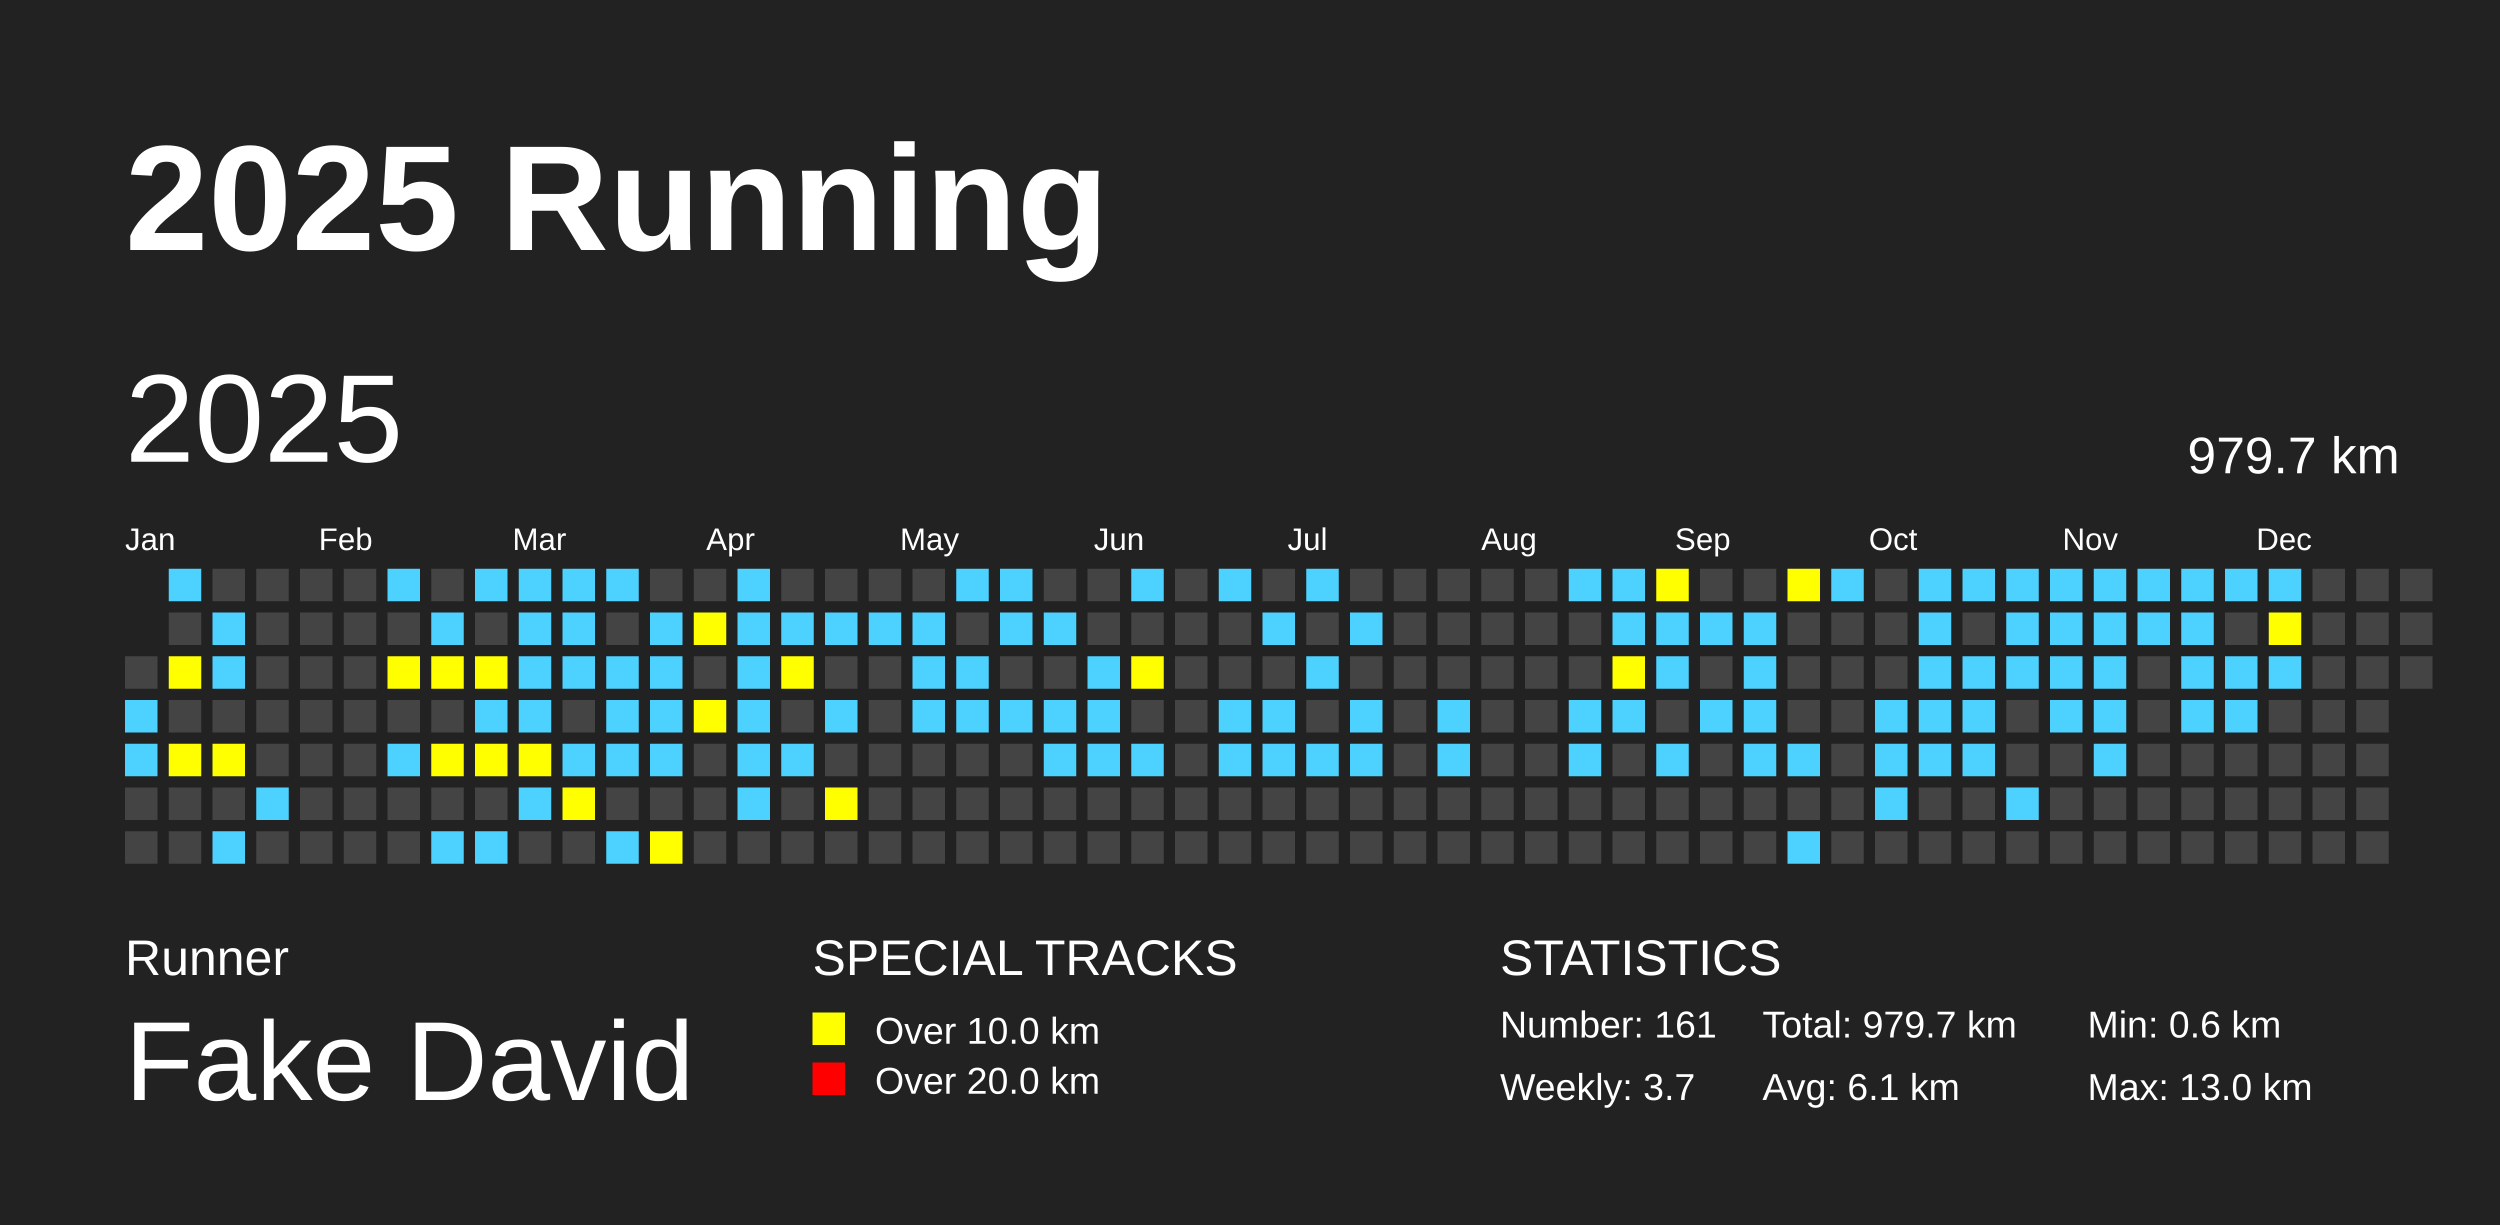
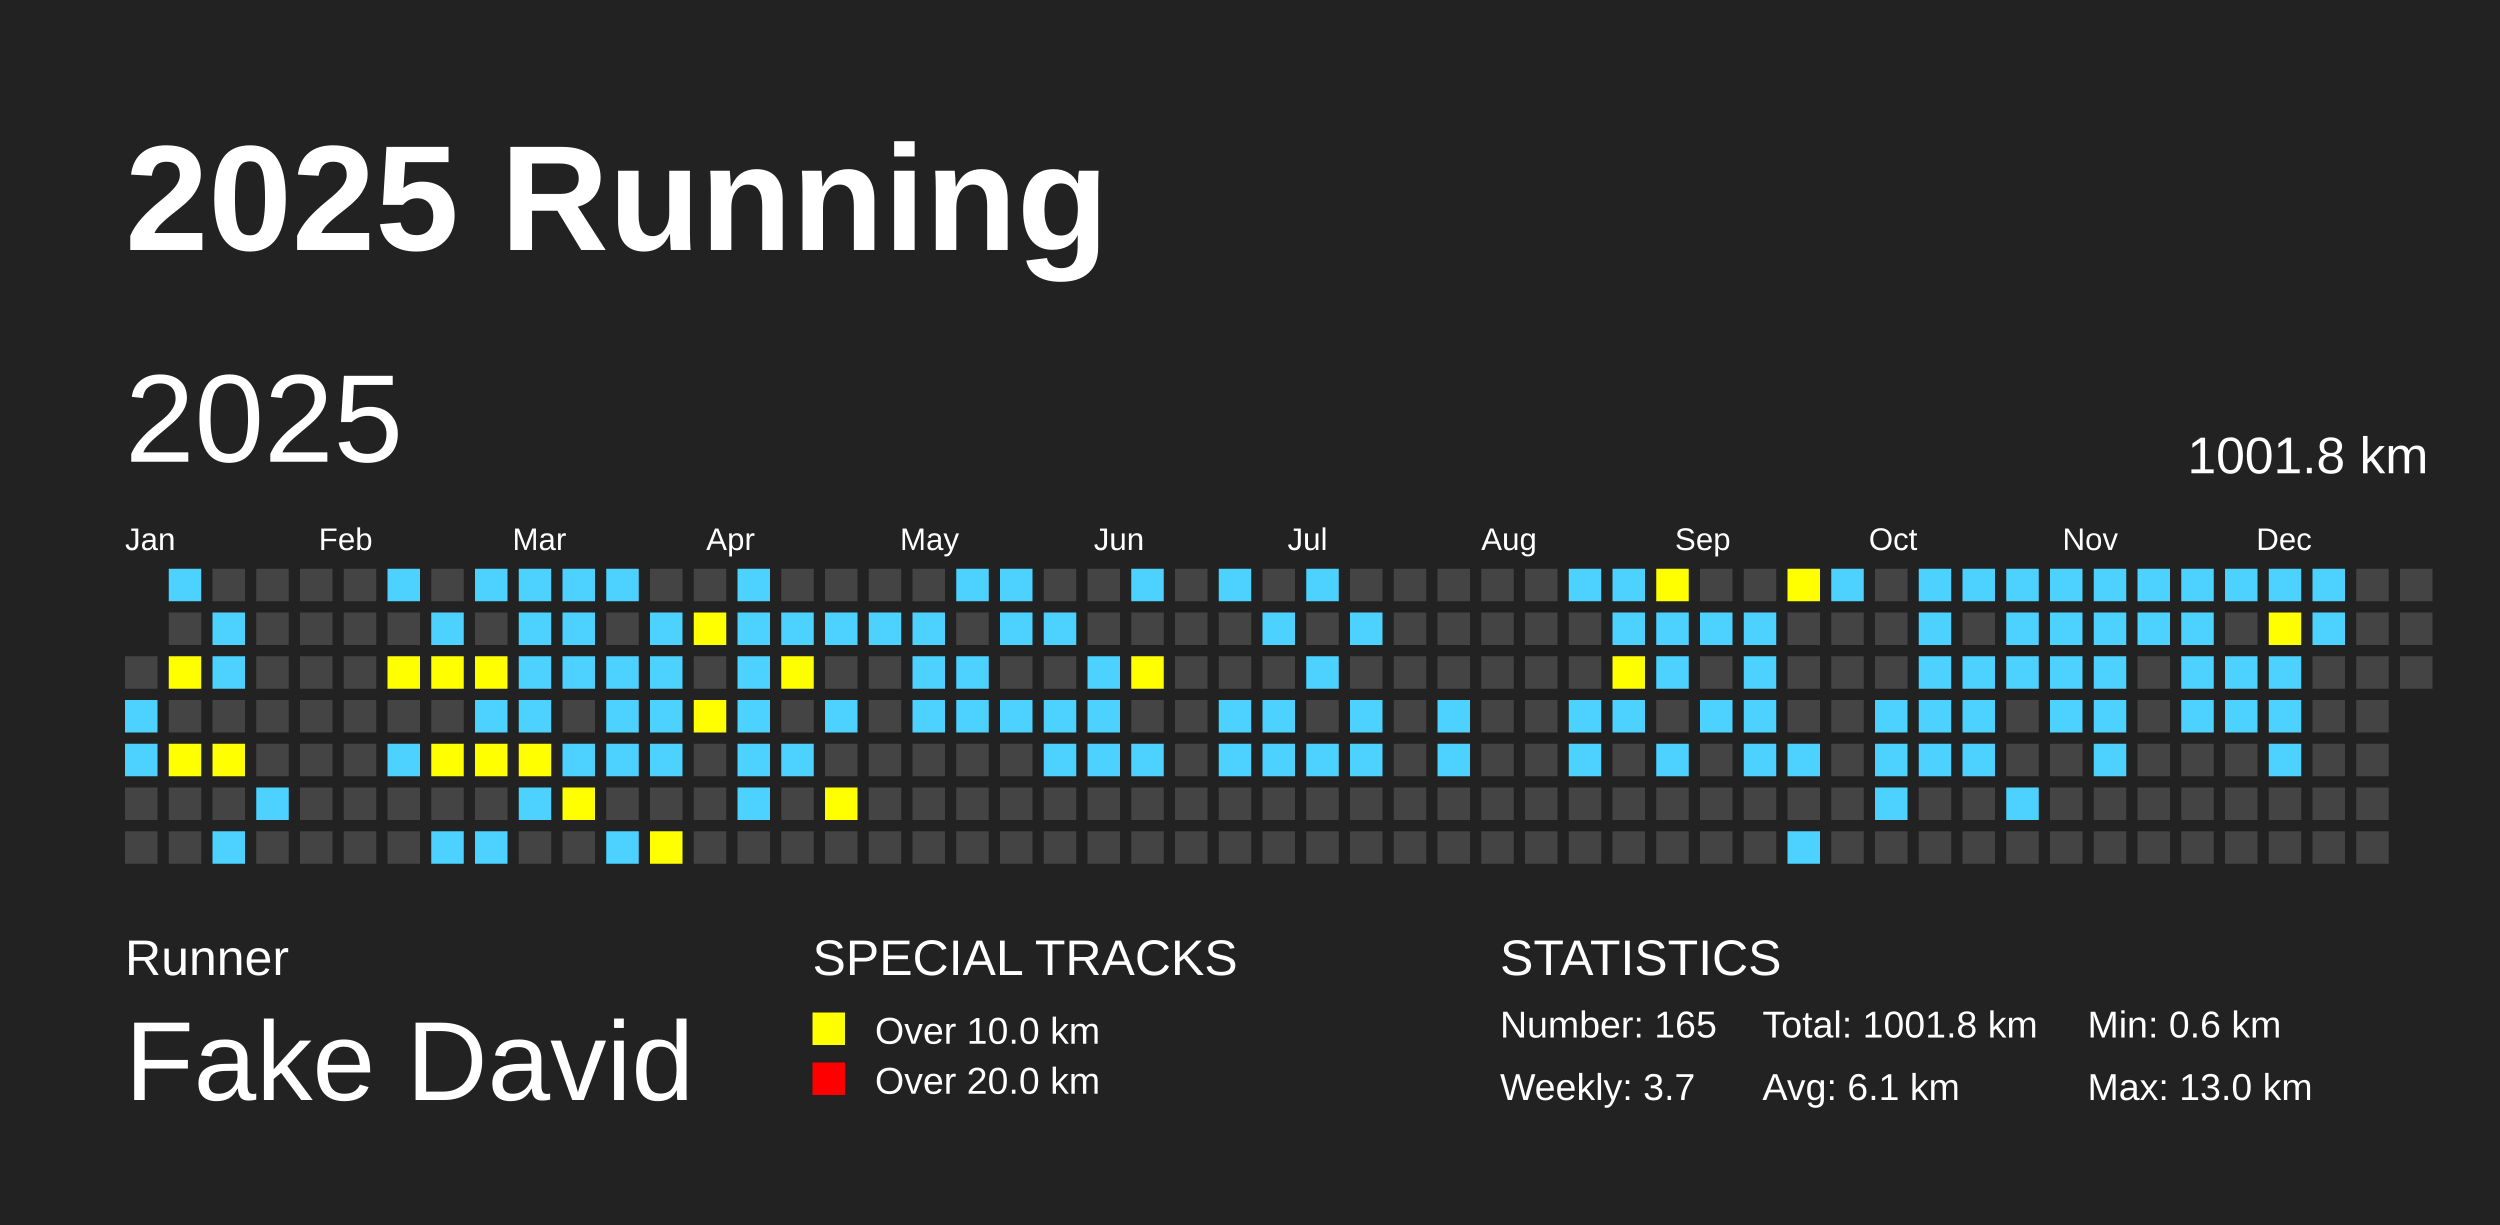
<svg xmlns="http://www.w3.org/2000/svg" baseProfile="full" height="98mm" version="1.1" viewBox="0,0,200,98" width="200mm">
  <defs />
  <rect fill="#222222" height="98" width="200" x="0" y="0" />
  <text fill="#FFFFFF" style="font-size:12px; font-family:Arial; font-weight:bold;" x="10" y="20">2025 Running</text>
  <text fill="#FFFFFF" style="font-size:4px; font-family:Arial" x="10" y="78">Runner</text>
  <text fill="#FFFFFF" style="font-size:9px; font-family:Arial" x="10" y="88">Fake David</text>
  <text fill="#FFFFFF" style="font-size:4px; font-family:Arial" x="65" y="78">SPECIAL TRACKS</text>
  <rect fill="yellow" height="2.6" width="2.6" x="65" y="81" />
  <text fill="#FFFFFF" style="font-size:3px; font-family:Arial" x="70" y="83.5">Over 10.0 km</text>
  <rect fill="red" height="2.6" width="2.6" x="65" y="85" />
  <text fill="#FFFFFF" style="font-size:3px; font-family:Arial" x="70" y="87.5">Over 20.0 km</text>
  <text fill="#FFFFFF" style="font-size:4px; font-family:Arial" x="120" y="78">STATISTICS</text>
-   <text fill="#FFFFFF" style="font-size:3px; font-family:Arial" x="120" y="83">Number: 161</text>
+   <text fill="#FFFFFF" style="font-size:3px; font-family:Arial" x="120" y="83">Number: 165</text>
  <text fill="#FFFFFF" style="font-size:3px; font-family:Arial" x="120" y="88">Weekly: 3.7</text>
-   <text fill="#FFFFFF" style="font-size:3px; font-family:Arial" x="141" y="83">Total: 979.7 km</text>
+   <text fill="#FFFFFF" style="font-size:3px; font-family:Arial" x="141" y="83">Total: 1001.8 km</text>
  <text fill="#FFFFFF" style="font-size:3px; font-family:Arial" x="141" y="88">Avg: 6.1 km</text>
  <text fill="#FFFFFF" style="font-size:3px; font-family:Arial" x="167" y="83">Min: 0.6 km</text>
  <text fill="#FFFFFF" style="font-size:3px; font-family:Arial" x="167" y="88">Max: 13.0 km</text>
  <text dominant-baseline="hanging" fill="#FFFFFF" style="font-size:10.0px; font-family:Arial;" x="10" y="30">2025</text>
-   <text dominant-baseline="hanging" fill="#FFFFFF" style="font-size:4.125px; font-family:Arial;" x="175" y="35">979.7 km</text>
+   <text dominant-baseline="hanging" fill="#FFFFFF" style="font-size:4.125px; font-family:Arial;" x="175" y="35">1001.8 km</text>
  <text fill="#FFFFFF" style="font-size:2.5px; font-family:Arial" x="10.0" y="44">Jan</text>
  <text fill="#FFFFFF" style="font-size:2.5px; font-family:Arial" x="25.5" y="44">Feb</text>
  <text fill="#FFFFFF" style="font-size:2.5px; font-family:Arial" x="41.0" y="44">Mar</text>
  <text fill="#FFFFFF" style="font-size:2.5px; font-family:Arial" x="56.5" y="44">Apr</text>
  <text fill="#FFFFFF" style="font-size:2.5px; font-family:Arial" x="72.0" y="44">May</text>
  <text fill="#FFFFFF" style="font-size:2.5px; font-family:Arial" x="87.5" y="44">Jun</text>
  <text fill="#FFFFFF" style="font-size:2.5px; font-family:Arial" x="103.0" y="44">Jul</text>
  <text fill="#FFFFFF" style="font-size:2.5px; font-family:Arial" x="118.5" y="44">Aug</text>
  <text fill="#FFFFFF" style="font-size:2.5px; font-family:Arial" x="134.0" y="44">Sep</text>
  <text fill="#FFFFFF" style="font-size:2.5px; font-family:Arial" x="149.5" y="44">Oct</text>
  <text fill="#FFFFFF" style="font-size:2.5px; font-family:Arial" x="165.0" y="44">Nov</text>
  <text fill="#FFFFFF" style="font-size:2.5px; font-family:Arial" x="180.5" y="44">Dec</text>
  <rect fill="#444444" height="2.6" width="2.6" x="10.0" y="52.5" />
  <rect fill="#4DD2FF" height="2.6" width="2.6" x="10.0" y="56.0" />
  <rect fill="#4DD2FF" height="2.6" width="2.6" x="10.0" y="59.5" />
  <rect fill="#444444" height="2.6" width="2.6" x="10.0" y="63.0" />
  <rect fill="#444444" height="2.6" width="2.6" x="10.0" y="66.5" />
  <rect fill="#4DD2FF" height="2.6" width="2.6" x="13.5" y="45.5" />
  <rect fill="#444444" height="2.6" width="2.6" x="13.5" y="49.0" />
  <rect fill="yellow" height="2.6" width="2.6" x="13.5" y="52.5" />
  <rect fill="#444444" height="2.6" width="2.6" x="13.5" y="56.0" />
  <rect fill="yellow" height="2.6" width="2.6" x="13.5" y="59.5" />
  <rect fill="#444444" height="2.6" width="2.6" x="13.5" y="63.0" />
  <rect fill="#444444" height="2.6" width="2.6" x="13.5" y="66.5" />
  <rect fill="#444444" height="2.6" width="2.6" x="17.0" y="45.5" />
  <rect fill="#4DD2FF" height="2.6" width="2.6" x="17.0" y="49.0" />
  <rect fill="#4DD2FF" height="2.6" width="2.6" x="17.0" y="52.5" />
  <rect fill="#444444" height="2.6" width="2.6" x="17.0" y="56.0" />
  <rect fill="yellow" height="2.6" width="2.6" x="17.0" y="59.5" />
  <rect fill="#444444" height="2.6" width="2.6" x="17.0" y="63.0" />
  <rect fill="#4DD2FF" height="2.6" width="2.6" x="17.0" y="66.5" />
  <rect fill="#444444" height="2.6" width="2.6" x="20.5" y="45.5" />
  <rect fill="#444444" height="2.6" width="2.6" x="20.5" y="49.0" />
  <rect fill="#444444" height="2.6" width="2.6" x="20.5" y="52.5" />
  <rect fill="#444444" height="2.6" width="2.6" x="20.5" y="56.0" />
  <rect fill="#444444" height="2.6" width="2.6" x="20.5" y="59.5" />
  <rect fill="#4DD2FF" height="2.6" width="2.6" x="20.5" y="63.0" />
  <rect fill="#444444" height="2.6" width="2.6" x="20.5" y="66.5" />
  <rect fill="#444444" height="2.6" width="2.6" x="24.0" y="45.5" />
  <rect fill="#444444" height="2.6" width="2.6" x="24.0" y="49.0" />
  <rect fill="#444444" height="2.6" width="2.6" x="24.0" y="52.5" />
  <rect fill="#444444" height="2.6" width="2.6" x="24.0" y="56.0" />
  <rect fill="#444444" height="2.6" width="2.6" x="24.0" y="59.5" />
  <rect fill="#444444" height="2.6" width="2.6" x="24.0" y="63.0" />
  <rect fill="#444444" height="2.6" width="2.6" x="24.0" y="66.5" />
  <rect fill="#444444" height="2.6" width="2.6" x="27.5" y="45.5" />
  <rect fill="#444444" height="2.6" width="2.6" x="27.5" y="49.0" />
  <rect fill="#444444" height="2.6" width="2.6" x="27.5" y="52.5" />
  <rect fill="#444444" height="2.6" width="2.6" x="27.5" y="56.0" />
  <rect fill="#444444" height="2.6" width="2.6" x="27.5" y="59.5" />
  <rect fill="#444444" height="2.6" width="2.6" x="27.5" y="63.0" />
  <rect fill="#444444" height="2.6" width="2.6" x="27.5" y="66.5" />
  <rect fill="#4DD2FF" height="2.6" width="2.6" x="31.0" y="45.5" />
  <rect fill="#444444" height="2.6" width="2.6" x="31.0" y="49.0" />
  <rect fill="yellow" height="2.6" width="2.6" x="31.0" y="52.5" />
  <rect fill="#444444" height="2.6" width="2.6" x="31.0" y="56.0" />
  <rect fill="#4DD2FF" height="2.6" width="2.6" x="31.0" y="59.5" />
  <rect fill="#444444" height="2.6" width="2.6" x="31.0" y="63.0" />
  <rect fill="#444444" height="2.6" width="2.6" x="31.0" y="66.5" />
  <rect fill="#444444" height="2.6" width="2.6" x="34.5" y="45.5" />
  <rect fill="#4DD2FF" height="2.6" width="2.6" x="34.5" y="49.0" />
  <rect fill="yellow" height="2.6" width="2.6" x="34.5" y="52.5" />
  <rect fill="#444444" height="2.6" width="2.6" x="34.5" y="56.0" />
  <rect fill="yellow" height="2.6" width="2.6" x="34.5" y="59.5" />
  <rect fill="#444444" height="2.6" width="2.6" x="34.5" y="63.0" />
  <rect fill="#4DD2FF" height="2.6" width="2.6" x="34.5" y="66.5" />
  <rect fill="#4DD2FF" height="2.6" width="2.6" x="38.0" y="45.5" />
  <rect fill="#444444" height="2.6" width="2.6" x="38.0" y="49.0" />
  <rect fill="yellow" height="2.6" width="2.6" x="38.0" y="52.5" />
  <rect fill="#4DD2FF" height="2.6" width="2.6" x="38.0" y="56.0" />
  <rect fill="yellow" height="2.6" width="2.6" x="38.0" y="59.5" />
  <rect fill="#444444" height="2.6" width="2.6" x="38.0" y="63.0" />
  <rect fill="#4DD2FF" height="2.6" width="2.6" x="38.0" y="66.5" />
  <rect fill="#4DD2FF" height="2.6" width="2.6" x="41.5" y="45.5" />
  <rect fill="#4DD2FF" height="2.6" width="2.6" x="41.5" y="49.0" />
  <rect fill="#4DD2FF" height="2.6" width="2.6" x="41.5" y="52.5" />
  <rect fill="#4DD2FF" height="2.6" width="2.6" x="41.5" y="56.0" />
  <rect fill="yellow" height="2.6" width="2.6" x="41.5" y="59.5" />
  <rect fill="#4DD2FF" height="2.6" width="2.6" x="41.5" y="63.0" />
  <rect fill="#444444" height="2.6" width="2.6" x="41.5" y="66.5" />
  <rect fill="#4DD2FF" height="2.6" width="2.6" x="45.0" y="45.5" />
  <rect fill="#4DD2FF" height="2.6" width="2.6" x="45.0" y="49.0" />
  <rect fill="#4DD2FF" height="2.6" width="2.6" x="45.0" y="52.5" />
  <rect fill="#444444" height="2.6" width="2.6" x="45.0" y="56.0" />
  <rect fill="#4DD2FF" height="2.6" width="2.6" x="45.0" y="59.5" />
  <rect fill="yellow" height="2.6" width="2.6" x="45.0" y="63.0" />
  <rect fill="#444444" height="2.6" width="2.6" x="45.0" y="66.5" />
  <rect fill="#4DD2FF" height="2.6" width="2.6" x="48.5" y="45.5" />
  <rect fill="#444444" height="2.6" width="2.6" x="48.5" y="49.0" />
  <rect fill="#4DD2FF" height="2.6" width="2.6" x="48.5" y="52.5" />
  <rect fill="#4DD2FF" height="2.6" width="2.6" x="48.5" y="56.0" />
  <rect fill="#4DD2FF" height="2.6" width="2.6" x="48.5" y="59.5" />
  <rect fill="#444444" height="2.6" width="2.6" x="48.5" y="63.0" />
  <rect fill="#4DD2FF" height="2.6" width="2.6" x="48.5" y="66.5" />
  <rect fill="#444444" height="2.6" width="2.6" x="52.0" y="45.5" />
  <rect fill="#4DD2FF" height="2.6" width="2.6" x="52.0" y="49.0" />
  <rect fill="#4DD2FF" height="2.6" width="2.6" x="52.0" y="52.5" />
  <rect fill="#4DD2FF" height="2.6" width="2.6" x="52.0" y="56.0" />
  <rect fill="#4DD2FF" height="2.6" width="2.6" x="52.0" y="59.5" />
  <rect fill="#444444" height="2.6" width="2.6" x="52.0" y="63.0" />
  <rect fill="yellow" height="2.6" width="2.6" x="52.0" y="66.5" />
  <rect fill="#444444" height="2.6" width="2.6" x="55.5" y="45.5" />
  <rect fill="yellow" height="2.6" width="2.6" x="55.5" y="49.0" />
  <rect fill="#444444" height="2.6" width="2.6" x="55.5" y="52.5" />
  <rect fill="yellow" height="2.6" width="2.6" x="55.5" y="56.0" />
  <rect fill="#444444" height="2.6" width="2.6" x="55.5" y="59.5" />
  <rect fill="#444444" height="2.6" width="2.6" x="55.5" y="63.0" />
  <rect fill="#444444" height="2.6" width="2.6" x="55.5" y="66.5" />
  <rect fill="#4DD2FF" height="2.6" width="2.6" x="59.0" y="45.5" />
  <rect fill="#4DD2FF" height="2.6" width="2.6" x="59.0" y="49.0" />
  <rect fill="#4DD2FF" height="2.6" width="2.6" x="59.0" y="52.5" />
  <rect fill="#4DD2FF" height="2.6" width="2.6" x="59.0" y="56.0" />
  <rect fill="#4DD2FF" height="2.6" width="2.6" x="59.0" y="59.5" />
  <rect fill="#4DD2FF" height="2.6" width="2.6" x="59.0" y="63.0" />
  <rect fill="#444444" height="2.6" width="2.6" x="59.0" y="66.5" />
  <rect fill="#444444" height="2.6" width="2.6" x="62.5" y="45.5" />
  <rect fill="#4DD2FF" height="2.6" width="2.6" x="62.5" y="49.0" />
  <rect fill="yellow" height="2.6" width="2.6" x="62.5" y="52.5" />
  <rect fill="#444444" height="2.6" width="2.6" x="62.5" y="56.0" />
  <rect fill="#4DD2FF" height="2.6" width="2.6" x="62.5" y="59.5" />
  <rect fill="#444444" height="2.6" width="2.6" x="62.5" y="63.0" />
  <rect fill="#444444" height="2.6" width="2.6" x="62.5" y="66.5" />
  <rect fill="#444444" height="2.6" width="2.6" x="66.0" y="45.5" />
  <rect fill="#4DD2FF" height="2.6" width="2.6" x="66.0" y="49.0" />
  <rect fill="#444444" height="2.6" width="2.6" x="66.0" y="52.5" />
  <rect fill="#4DD2FF" height="2.6" width="2.6" x="66.0" y="56.0" />
  <rect fill="#444444" height="2.6" width="2.6" x="66.0" y="59.5" />
  <rect fill="yellow" height="2.6" width="2.6" x="66.0" y="63.0" />
  <rect fill="#444444" height="2.6" width="2.6" x="66.0" y="66.5" />
  <rect fill="#444444" height="2.6" width="2.6" x="69.5" y="45.5" />
  <rect fill="#4DD2FF" height="2.6" width="2.6" x="69.5" y="49.0" />
  <rect fill="#444444" height="2.6" width="2.6" x="69.5" y="52.5" />
  <rect fill="#444444" height="2.6" width="2.6" x="69.5" y="56.0" />
  <rect fill="#444444" height="2.6" width="2.6" x="69.5" y="59.5" />
  <rect fill="#444444" height="2.6" width="2.6" x="69.5" y="63.0" />
  <rect fill="#444444" height="2.6" width="2.6" x="69.5" y="66.5" />
  <rect fill="#444444" height="2.6" width="2.6" x="73.0" y="45.5" />
  <rect fill="#4DD2FF" height="2.6" width="2.6" x="73.0" y="49.0" />
  <rect fill="#4DD2FF" height="2.6" width="2.6" x="73.0" y="52.5" />
  <rect fill="#4DD2FF" height="2.6" width="2.6" x="73.0" y="56.0" />
  <rect fill="#444444" height="2.6" width="2.6" x="73.0" y="59.5" />
  <rect fill="#444444" height="2.6" width="2.6" x="73.0" y="63.0" />
  <rect fill="#444444" height="2.6" width="2.6" x="73.0" y="66.5" />
  <rect fill="#4DD2FF" height="2.6" width="2.6" x="76.5" y="45.5" />
  <rect fill="#444444" height="2.6" width="2.6" x="76.5" y="49.0" />
  <rect fill="#4DD2FF" height="2.6" width="2.6" x="76.5" y="52.5" />
  <rect fill="#4DD2FF" height="2.6" width="2.6" x="76.5" y="56.0" />
  <rect fill="#444444" height="2.6" width="2.6" x="76.5" y="59.5" />
  <rect fill="#444444" height="2.6" width="2.6" x="76.5" y="63.0" />
  <rect fill="#444444" height="2.6" width="2.6" x="76.5" y="66.5" />
  <rect fill="#4DD2FF" height="2.6" width="2.6" x="80.0" y="45.5" />
  <rect fill="#4DD2FF" height="2.6" width="2.6" x="80.0" y="49.0" />
  <rect fill="#444444" height="2.6" width="2.6" x="80.0" y="52.5" />
  <rect fill="#4DD2FF" height="2.6" width="2.6" x="80.0" y="56.0" />
  <rect fill="#444444" height="2.6" width="2.6" x="80.0" y="59.5" />
  <rect fill="#444444" height="2.6" width="2.6" x="80.0" y="63.0" />
  <rect fill="#444444" height="2.6" width="2.6" x="80.0" y="66.5" />
  <rect fill="#444444" height="2.6" width="2.6" x="83.5" y="45.5" />
  <rect fill="#4DD2FF" height="2.6" width="2.6" x="83.5" y="49.0" />
  <rect fill="#444444" height="2.6" width="2.6" x="83.5" y="52.5" />
  <rect fill="#4DD2FF" height="2.6" width="2.6" x="83.5" y="56.0" />
  <rect fill="#4DD2FF" height="2.6" width="2.6" x="83.5" y="59.5" />
  <rect fill="#444444" height="2.6" width="2.6" x="83.5" y="63.0" />
  <rect fill="#444444" height="2.6" width="2.6" x="83.5" y="66.5" />
  <rect fill="#444444" height="2.6" width="2.6" x="87.0" y="45.5" />
  <rect fill="#444444" height="2.6" width="2.6" x="87.0" y="49.0" />
  <rect fill="#4DD2FF" height="2.6" width="2.6" x="87.0" y="52.5" />
  <rect fill="#4DD2FF" height="2.6" width="2.6" x="87.0" y="56.0" />
  <rect fill="#4DD2FF" height="2.6" width="2.6" x="87.0" y="59.5" />
  <rect fill="#444444" height="2.6" width="2.6" x="87.0" y="63.0" />
  <rect fill="#444444" height="2.6" width="2.6" x="87.0" y="66.5" />
  <rect fill="#4DD2FF" height="2.6" width="2.6" x="90.5" y="45.5" />
  <rect fill="#444444" height="2.6" width="2.6" x="90.5" y="49.0" />
  <rect fill="yellow" height="2.6" width="2.6" x="90.5" y="52.5" />
  <rect fill="#444444" height="2.6" width="2.6" x="90.5" y="56.0" />
  <rect fill="#4DD2FF" height="2.6" width="2.6" x="90.5" y="59.5" />
  <rect fill="#444444" height="2.6" width="2.6" x="90.5" y="63.0" />
  <rect fill="#444444" height="2.6" width="2.6" x="90.5" y="66.5" />
  <rect fill="#444444" height="2.6" width="2.6" x="94.0" y="45.5" />
  <rect fill="#444444" height="2.6" width="2.6" x="94.0" y="49.0" />
  <rect fill="#444444" height="2.6" width="2.6" x="94.0" y="52.5" />
  <rect fill="#444444" height="2.6" width="2.6" x="94.0" y="56.0" />
  <rect fill="#444444" height="2.6" width="2.6" x="94.0" y="59.5" />
  <rect fill="#444444" height="2.6" width="2.6" x="94.0" y="63.0" />
  <rect fill="#444444" height="2.6" width="2.6" x="94.0" y="66.5" />
  <rect fill="#4DD2FF" height="2.6" width="2.6" x="97.5" y="45.5" />
  <rect fill="#444444" height="2.6" width="2.6" x="97.5" y="49.0" />
  <rect fill="#444444" height="2.6" width="2.6" x="97.5" y="52.5" />
  <rect fill="#4DD2FF" height="2.6" width="2.6" x="97.5" y="56.0" />
  <rect fill="#4DD2FF" height="2.6" width="2.6" x="97.5" y="59.5" />
  <rect fill="#444444" height="2.6" width="2.6" x="97.5" y="63.0" />
  <rect fill="#444444" height="2.6" width="2.6" x="97.5" y="66.5" />
  <rect fill="#444444" height="2.6" width="2.6" x="101.0" y="45.5" />
  <rect fill="#4DD2FF" height="2.6" width="2.6" x="101.0" y="49.0" />
  <rect fill="#444444" height="2.6" width="2.6" x="101.0" y="52.5" />
  <rect fill="#4DD2FF" height="2.6" width="2.6" x="101.0" y="56.0" />
  <rect fill="#4DD2FF" height="2.6" width="2.6" x="101.0" y="59.5" />
  <rect fill="#444444" height="2.6" width="2.6" x="101.0" y="63.0" />
  <rect fill="#444444" height="2.6" width="2.6" x="101.0" y="66.5" />
  <rect fill="#4DD2FF" height="2.6" width="2.6" x="104.5" y="45.5" />
  <rect fill="#444444" height="2.6" width="2.6" x="104.5" y="49.0" />
  <rect fill="#4DD2FF" height="2.6" width="2.6" x="104.5" y="52.5" />
  <rect fill="#444444" height="2.6" width="2.6" x="104.5" y="56.0" />
  <rect fill="#4DD2FF" height="2.6" width="2.6" x="104.5" y="59.5" />
  <rect fill="#444444" height="2.6" width="2.6" x="104.5" y="63.0" />
  <rect fill="#444444" height="2.6" width="2.6" x="104.5" y="66.5" />
  <rect fill="#444444" height="2.6" width="2.6" x="108.0" y="45.5" />
  <rect fill="#4DD2FF" height="2.6" width="2.6" x="108.0" y="49.0" />
  <rect fill="#444444" height="2.6" width="2.6" x="108.0" y="52.5" />
  <rect fill="#4DD2FF" height="2.6" width="2.6" x="108.0" y="56.0" />
  <rect fill="#4DD2FF" height="2.6" width="2.6" x="108.0" y="59.5" />
  <rect fill="#444444" height="2.6" width="2.6" x="108.0" y="63.0" />
  <rect fill="#444444" height="2.6" width="2.6" x="108.0" y="66.5" />
  <rect fill="#444444" height="2.6" width="2.6" x="111.5" y="45.5" />
  <rect fill="#444444" height="2.6" width="2.6" x="111.5" y="49.0" />
  <rect fill="#444444" height="2.6" width="2.6" x="111.5" y="52.5" />
  <rect fill="#444444" height="2.6" width="2.6" x="111.5" y="56.0" />
  <rect fill="#444444" height="2.6" width="2.6" x="111.5" y="59.5" />
  <rect fill="#444444" height="2.6" width="2.6" x="111.5" y="63.0" />
  <rect fill="#444444" height="2.6" width="2.6" x="111.5" y="66.5" />
  <rect fill="#444444" height="2.6" width="2.6" x="115.0" y="45.5" />
  <rect fill="#444444" height="2.6" width="2.6" x="115.0" y="49.0" />
  <rect fill="#444444" height="2.6" width="2.6" x="115.0" y="52.5" />
  <rect fill="#4DD2FF" height="2.6" width="2.6" x="115.0" y="56.0" />
  <rect fill="#4DD2FF" height="2.6" width="2.6" x="115.0" y="59.5" />
  <rect fill="#444444" height="2.6" width="2.6" x="115.0" y="63.0" />
  <rect fill="#444444" height="2.6" width="2.6" x="115.0" y="66.5" />
  <rect fill="#444444" height="2.6" width="2.6" x="118.5" y="45.5" />
  <rect fill="#444444" height="2.6" width="2.6" x="118.5" y="49.0" />
  <rect fill="#444444" height="2.6" width="2.6" x="118.5" y="52.5" />
  <rect fill="#444444" height="2.6" width="2.6" x="118.5" y="56.0" />
  <rect fill="#444444" height="2.6" width="2.6" x="118.5" y="59.5" />
  <rect fill="#444444" height="2.6" width="2.6" x="118.5" y="63.0" />
  <rect fill="#444444" height="2.6" width="2.6" x="118.5" y="66.5" />
  <rect fill="#444444" height="2.6" width="2.6" x="122.0" y="45.5" />
  <rect fill="#444444" height="2.6" width="2.6" x="122.0" y="49.0" />
  <rect fill="#444444" height="2.6" width="2.6" x="122.0" y="52.5" />
  <rect fill="#444444" height="2.6" width="2.6" x="122.0" y="56.0" />
  <rect fill="#444444" height="2.6" width="2.6" x="122.0" y="59.5" />
  <rect fill="#444444" height="2.6" width="2.6" x="122.0" y="63.0" />
  <rect fill="#444444" height="2.6" width="2.6" x="122.0" y="66.5" />
  <rect fill="#4DD2FF" height="2.6" width="2.6" x="125.5" y="45.5" />
  <rect fill="#444444" height="2.6" width="2.6" x="125.5" y="49.0" />
  <rect fill="#444444" height="2.6" width="2.6" x="125.5" y="52.5" />
  <rect fill="#4DD2FF" height="2.6" width="2.6" x="125.5" y="56.0" />
  <rect fill="#4DD2FF" height="2.6" width="2.6" x="125.5" y="59.5" />
  <rect fill="#444444" height="2.6" width="2.6" x="125.5" y="63.0" />
  <rect fill="#444444" height="2.6" width="2.6" x="125.5" y="66.5" />
  <rect fill="#4DD2FF" height="2.6" width="2.6" x="129.0" y="45.5" />
  <rect fill="#4DD2FF" height="2.6" width="2.6" x="129.0" y="49.0" />
  <rect fill="yellow" height="2.6" width="2.6" x="129.0" y="52.5" />
  <rect fill="#4DD2FF" height="2.6" width="2.6" x="129.0" y="56.0" />
  <rect fill="#444444" height="2.6" width="2.6" x="129.0" y="59.5" />
  <rect fill="#444444" height="2.6" width="2.6" x="129.0" y="63.0" />
  <rect fill="#444444" height="2.6" width="2.6" x="129.0" y="66.5" />
  <rect fill="yellow" height="2.6" width="2.6" x="132.5" y="45.5" />
  <rect fill="#4DD2FF" height="2.6" width="2.6" x="132.5" y="49.0" />
  <rect fill="#4DD2FF" height="2.6" width="2.6" x="132.5" y="52.5" />
  <rect fill="#444444" height="2.6" width="2.6" x="132.5" y="56.0" />
  <rect fill="#4DD2FF" height="2.6" width="2.6" x="132.5" y="59.5" />
  <rect fill="#444444" height="2.6" width="2.6" x="132.5" y="63.0" />
  <rect fill="#444444" height="2.6" width="2.6" x="132.5" y="66.5" />
  <rect fill="#444444" height="2.6" width="2.6" x="136.0" y="45.5" />
  <rect fill="#4DD2FF" height="2.6" width="2.6" x="136.0" y="49.0" />
  <rect fill="#444444" height="2.6" width="2.6" x="136.0" y="52.5" />
  <rect fill="#4DD2FF" height="2.6" width="2.6" x="136.0" y="56.0" />
  <rect fill="#444444" height="2.6" width="2.6" x="136.0" y="59.5" />
  <rect fill="#444444" height="2.6" width="2.6" x="136.0" y="63.0" />
  <rect fill="#444444" height="2.6" width="2.6" x="136.0" y="66.5" />
  <rect fill="#444444" height="2.6" width="2.6" x="139.5" y="45.5" />
  <rect fill="#4DD2FF" height="2.6" width="2.6" x="139.5" y="49.0" />
  <rect fill="#4DD2FF" height="2.6" width="2.6" x="139.5" y="52.5" />
  <rect fill="#4DD2FF" height="2.6" width="2.6" x="139.5" y="56.0" />
  <rect fill="#4DD2FF" height="2.6" width="2.6" x="139.5" y="59.5" />
  <rect fill="#444444" height="2.6" width="2.6" x="139.5" y="63.0" />
  <rect fill="#444444" height="2.6" width="2.6" x="139.5" y="66.5" />
  <rect fill="yellow" height="2.6" width="2.6" x="143.0" y="45.5" />
  <rect fill="#444444" height="2.6" width="2.6" x="143.0" y="49.0" />
  <rect fill="#444444" height="2.6" width="2.6" x="143.0" y="52.5" />
  <rect fill="#444444" height="2.6" width="2.6" x="143.0" y="56.0" />
  <rect fill="#4DD2FF" height="2.6" width="2.6" x="143.0" y="59.5" />
  <rect fill="#444444" height="2.6" width="2.6" x="143.0" y="63.0" />
  <rect fill="#4DD2FF" height="2.6" width="2.6" x="143.0" y="66.5" />
  <rect fill="#4DD2FF" height="2.6" width="2.6" x="146.5" y="45.5" />
  <rect fill="#444444" height="2.6" width="2.6" x="146.5" y="49.0" />
  <rect fill="#444444" height="2.6" width="2.6" x="146.5" y="52.5" />
  <rect fill="#444444" height="2.6" width="2.6" x="146.5" y="56.0" />
  <rect fill="#444444" height="2.6" width="2.6" x="146.5" y="59.5" />
  <rect fill="#444444" height="2.6" width="2.6" x="146.5" y="63.0" />
  <rect fill="#444444" height="2.6" width="2.6" x="146.5" y="66.5" />
  <rect fill="#444444" height="2.6" width="2.6" x="150.0" y="45.5" />
  <rect fill="#444444" height="2.6" width="2.6" x="150.0" y="49.0" />
  <rect fill="#444444" height="2.6" width="2.6" x="150.0" y="52.5" />
  <rect fill="#4DD2FF" height="2.6" width="2.6" x="150.0" y="56.0" />
  <rect fill="#4DD2FF" height="2.6" width="2.6" x="150.0" y="59.5" />
  <rect fill="#4DD2FF" height="2.6" width="2.6" x="150.0" y="63.0" />
  <rect fill="#444444" height="2.6" width="2.6" x="150.0" y="66.5" />
  <rect fill="#4DD2FF" height="2.6" width="2.6" x="153.5" y="45.5" />
  <rect fill="#4DD2FF" height="2.6" width="2.6" x="153.5" y="49.0" />
  <rect fill="#4DD2FF" height="2.6" width="2.6" x="153.5" y="52.5" />
  <rect fill="#4DD2FF" height="2.6" width="2.6" x="153.5" y="56.0" />
  <rect fill="#4DD2FF" height="2.6" width="2.6" x="153.5" y="59.5" />
  <rect fill="#444444" height="2.6" width="2.6" x="153.5" y="63.0" />
  <rect fill="#444444" height="2.6" width="2.6" x="153.5" y="66.5" />
  <rect fill="#4DD2FF" height="2.6" width="2.6" x="157.0" y="45.5" />
  <rect fill="#444444" height="2.6" width="2.6" x="157.0" y="49.0" />
  <rect fill="#4DD2FF" height="2.6" width="2.6" x="157.0" y="52.5" />
  <rect fill="#4DD2FF" height="2.6" width="2.6" x="157.0" y="56.0" />
  <rect fill="#4DD2FF" height="2.6" width="2.6" x="157.0" y="59.5" />
  <rect fill="#444444" height="2.6" width="2.6" x="157.0" y="63.0" />
  <rect fill="#444444" height="2.6" width="2.6" x="157.0" y="66.5" />
  <rect fill="#4DD2FF" height="2.6" width="2.6" x="160.5" y="45.5" />
  <rect fill="#4DD2FF" height="2.6" width="2.6" x="160.5" y="49.0" />
  <rect fill="#4DD2FF" height="2.6" width="2.6" x="160.5" y="52.5" />
  <rect fill="#444444" height="2.6" width="2.6" x="160.5" y="56.0" />
  <rect fill="#444444" height="2.6" width="2.6" x="160.5" y="59.5" />
  <rect fill="#4DD2FF" height="2.6" width="2.6" x="160.5" y="63.0" />
  <rect fill="#444444" height="2.6" width="2.6" x="160.5" y="66.5" />
  <rect fill="#4DD2FF" height="2.6" width="2.6" x="164.0" y="45.5" />
  <rect fill="#4DD2FF" height="2.6" width="2.6" x="164.0" y="49.0" />
  <rect fill="#4DD2FF" height="2.6" width="2.6" x="164.0" y="52.5" />
  <rect fill="#4DD2FF" height="2.6" width="2.6" x="164.0" y="56.0" />
  <rect fill="#444444" height="2.6" width="2.6" x="164.0" y="59.5" />
  <rect fill="#444444" height="2.6" width="2.6" x="164.0" y="63.0" />
  <rect fill="#444444" height="2.6" width="2.6" x="164.0" y="66.5" />
  <rect fill="#4DD2FF" height="2.6" width="2.6" x="167.5" y="45.5" />
  <rect fill="#4DD2FF" height="2.6" width="2.6" x="167.5" y="49.0" />
  <rect fill="#4DD2FF" height="2.6" width="2.6" x="167.5" y="52.5" />
  <rect fill="#4DD2FF" height="2.6" width="2.6" x="167.5" y="56.0" />
  <rect fill="#4DD2FF" height="2.6" width="2.6" x="167.5" y="59.5" />
  <rect fill="#444444" height="2.6" width="2.6" x="167.5" y="63.0" />
  <rect fill="#444444" height="2.6" width="2.6" x="167.5" y="66.5" />
  <rect fill="#4DD2FF" height="2.6" width="2.6" x="171.0" y="45.5" />
  <rect fill="#4DD2FF" height="2.6" width="2.6" x="171.0" y="49.0" />
  <rect fill="#444444" height="2.6" width="2.6" x="171.0" y="52.5" />
  <rect fill="#444444" height="2.6" width="2.6" x="171.0" y="56.0" />
  <rect fill="#444444" height="2.6" width="2.6" x="171.0" y="59.5" />
  <rect fill="#444444" height="2.6" width="2.6" x="171.0" y="63.0" />
  <rect fill="#444444" height="2.6" width="2.6" x="171.0" y="66.5" />
  <rect fill="#4DD2FF" height="2.6" width="2.6" x="174.5" y="45.5" />
  <rect fill="#4DD2FF" height="2.6" width="2.6" x="174.5" y="49.0" />
  <rect fill="#4DD2FF" height="2.6" width="2.6" x="174.5" y="52.5" />
  <rect fill="#4DD2FF" height="2.6" width="2.6" x="174.5" y="56.0" />
  <rect fill="#444444" height="2.6" width="2.6" x="174.5" y="59.5" />
  <rect fill="#444444" height="2.6" width="2.6" x="174.5" y="63.0" />
  <rect fill="#444444" height="2.6" width="2.6" x="174.5" y="66.5" />
  <rect fill="#4DD2FF" height="2.6" width="2.6" x="178.0" y="45.5" />
  <rect fill="#444444" height="2.6" width="2.6" x="178.0" y="49.0" />
  <rect fill="#4DD2FF" height="2.6" width="2.6" x="178.0" y="52.5" />
  <rect fill="#4DD2FF" height="2.6" width="2.6" x="178.0" y="56.0" />
  <rect fill="#444444" height="2.6" width="2.6" x="178.0" y="59.5" />
  <rect fill="#444444" height="2.6" width="2.6" x="178.0" y="63.0" />
  <rect fill="#444444" height="2.6" width="2.6" x="178.0" y="66.5" />
  <rect fill="#4DD2FF" height="2.6" width="2.6" x="181.5" y="45.5" />
  <rect fill="yellow" height="2.6" width="2.6" x="181.5" y="49.0" />
  <rect fill="#4DD2FF" height="2.6" width="2.6" x="181.5" y="52.5" />
-   <rect fill="#444444" height="2.6" width="2.6" x="181.5" y="56.0" />
-   <rect fill="#444444" height="2.6" width="2.6" x="181.5" y="59.5" />
+   <rect fill="#4DD2FF" height="2.6" width="2.6" x="181.5" y="56.0" />
+   <rect fill="#4DD2FF" height="2.6" width="2.6" x="181.5" y="59.5" />
  <rect fill="#444444" height="2.6" width="2.6" x="181.5" y="63.0" />
  <rect fill="#444444" height="2.6" width="2.6" x="181.5" y="66.5" />
-   <rect fill="#444444" height="2.6" width="2.6" x="185.0" y="45.5" />
-   <rect fill="#444444" height="2.6" width="2.6" x="185.0" y="49.0" />
+   <rect fill="#4DD2FF" height="2.6" width="2.6" x="185.0" y="45.5" />
+   <rect fill="#4DD2FF" height="2.6" width="2.6" x="185.0" y="49.0" />
  <rect fill="#444444" height="2.6" width="2.6" x="185.0" y="52.5" />
  <rect fill="#444444" height="2.6" width="2.6" x="185.0" y="56.0" />
  <rect fill="#444444" height="2.6" width="2.6" x="185.0" y="59.5" />
  <rect fill="#444444" height="2.6" width="2.6" x="185.0" y="63.0" />
  <rect fill="#444444" height="2.6" width="2.6" x="185.0" y="66.5" />
  <rect fill="#444444" height="2.6" width="2.6" x="188.5" y="45.5" />
  <rect fill="#444444" height="2.6" width="2.6" x="188.5" y="49.0" />
  <rect fill="#444444" height="2.6" width="2.6" x="188.5" y="52.5" />
  <rect fill="#444444" height="2.6" width="2.6" x="188.5" y="56.0" />
  <rect fill="#444444" height="2.6" width="2.6" x="188.5" y="59.5" />
  <rect fill="#444444" height="2.6" width="2.6" x="188.5" y="63.0" />
  <rect fill="#444444" height="2.6" width="2.6" x="188.5" y="66.5" />
  <rect fill="#444444" height="2.6" width="2.6" x="192.0" y="45.5" />
  <rect fill="#444444" height="2.6" width="2.6" x="192.0" y="49.0" />
  <rect fill="#444444" height="2.6" width="2.6" x="192.0" y="52.5" />
</svg>
